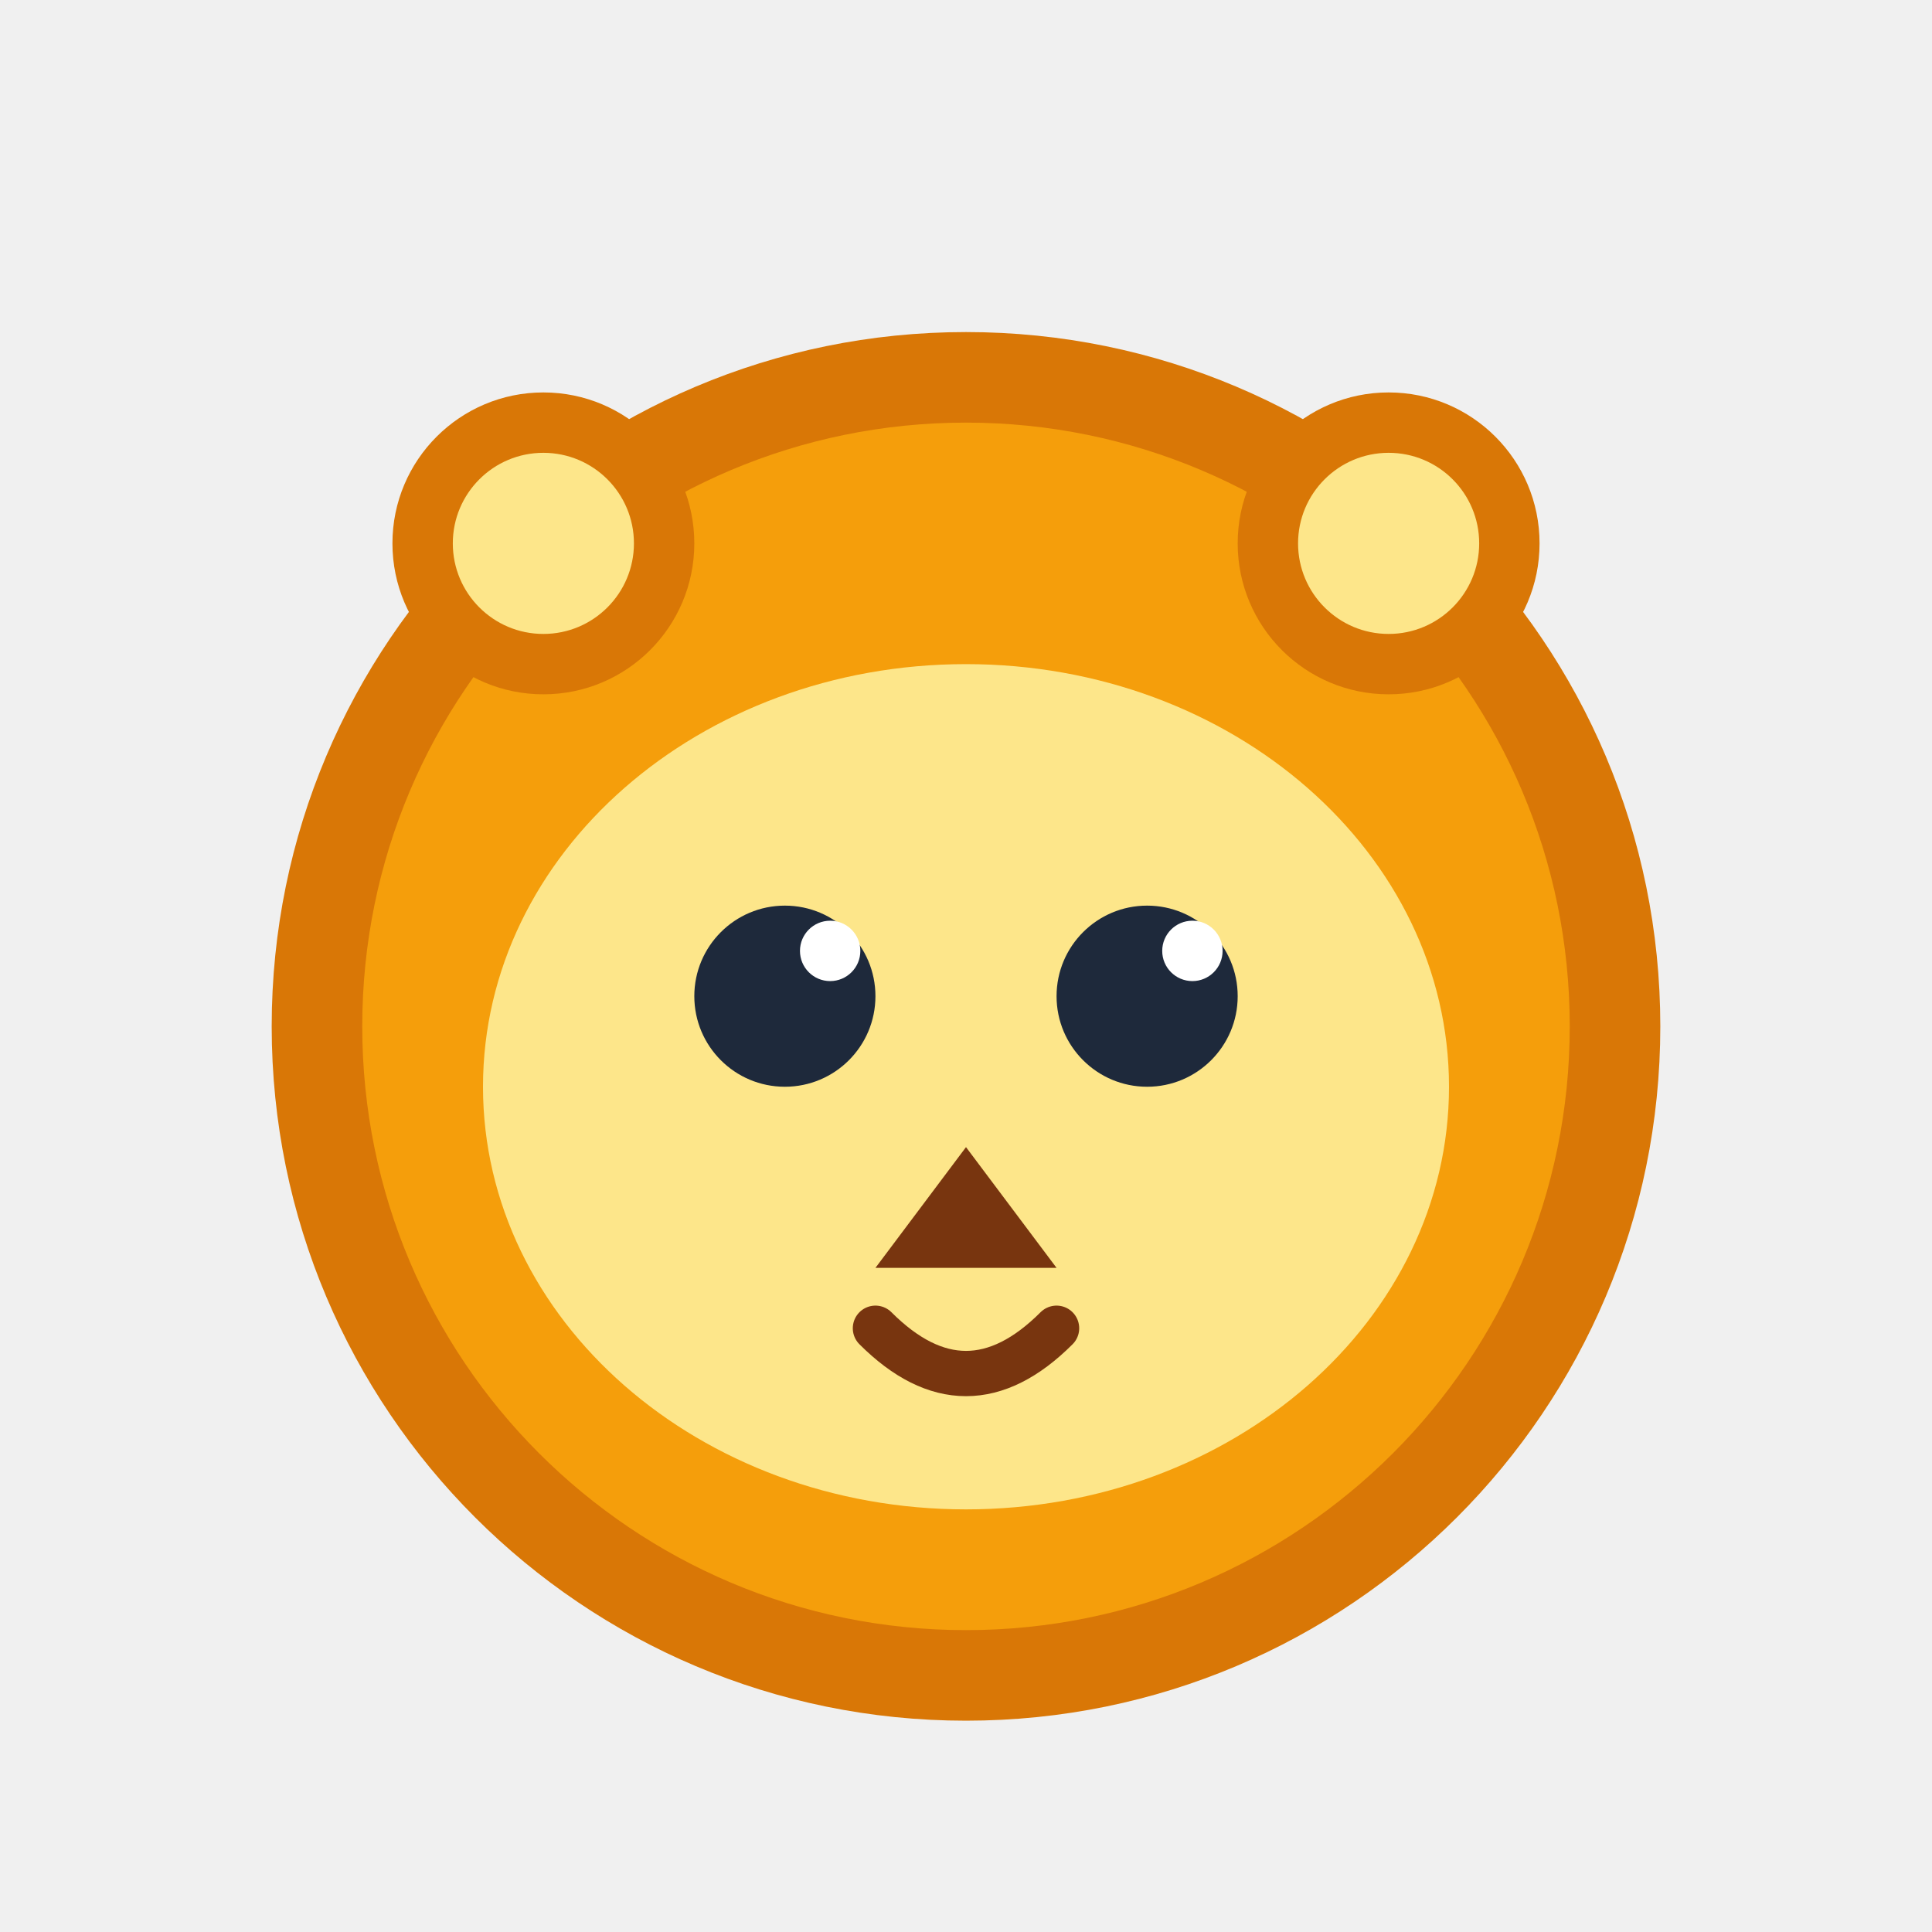
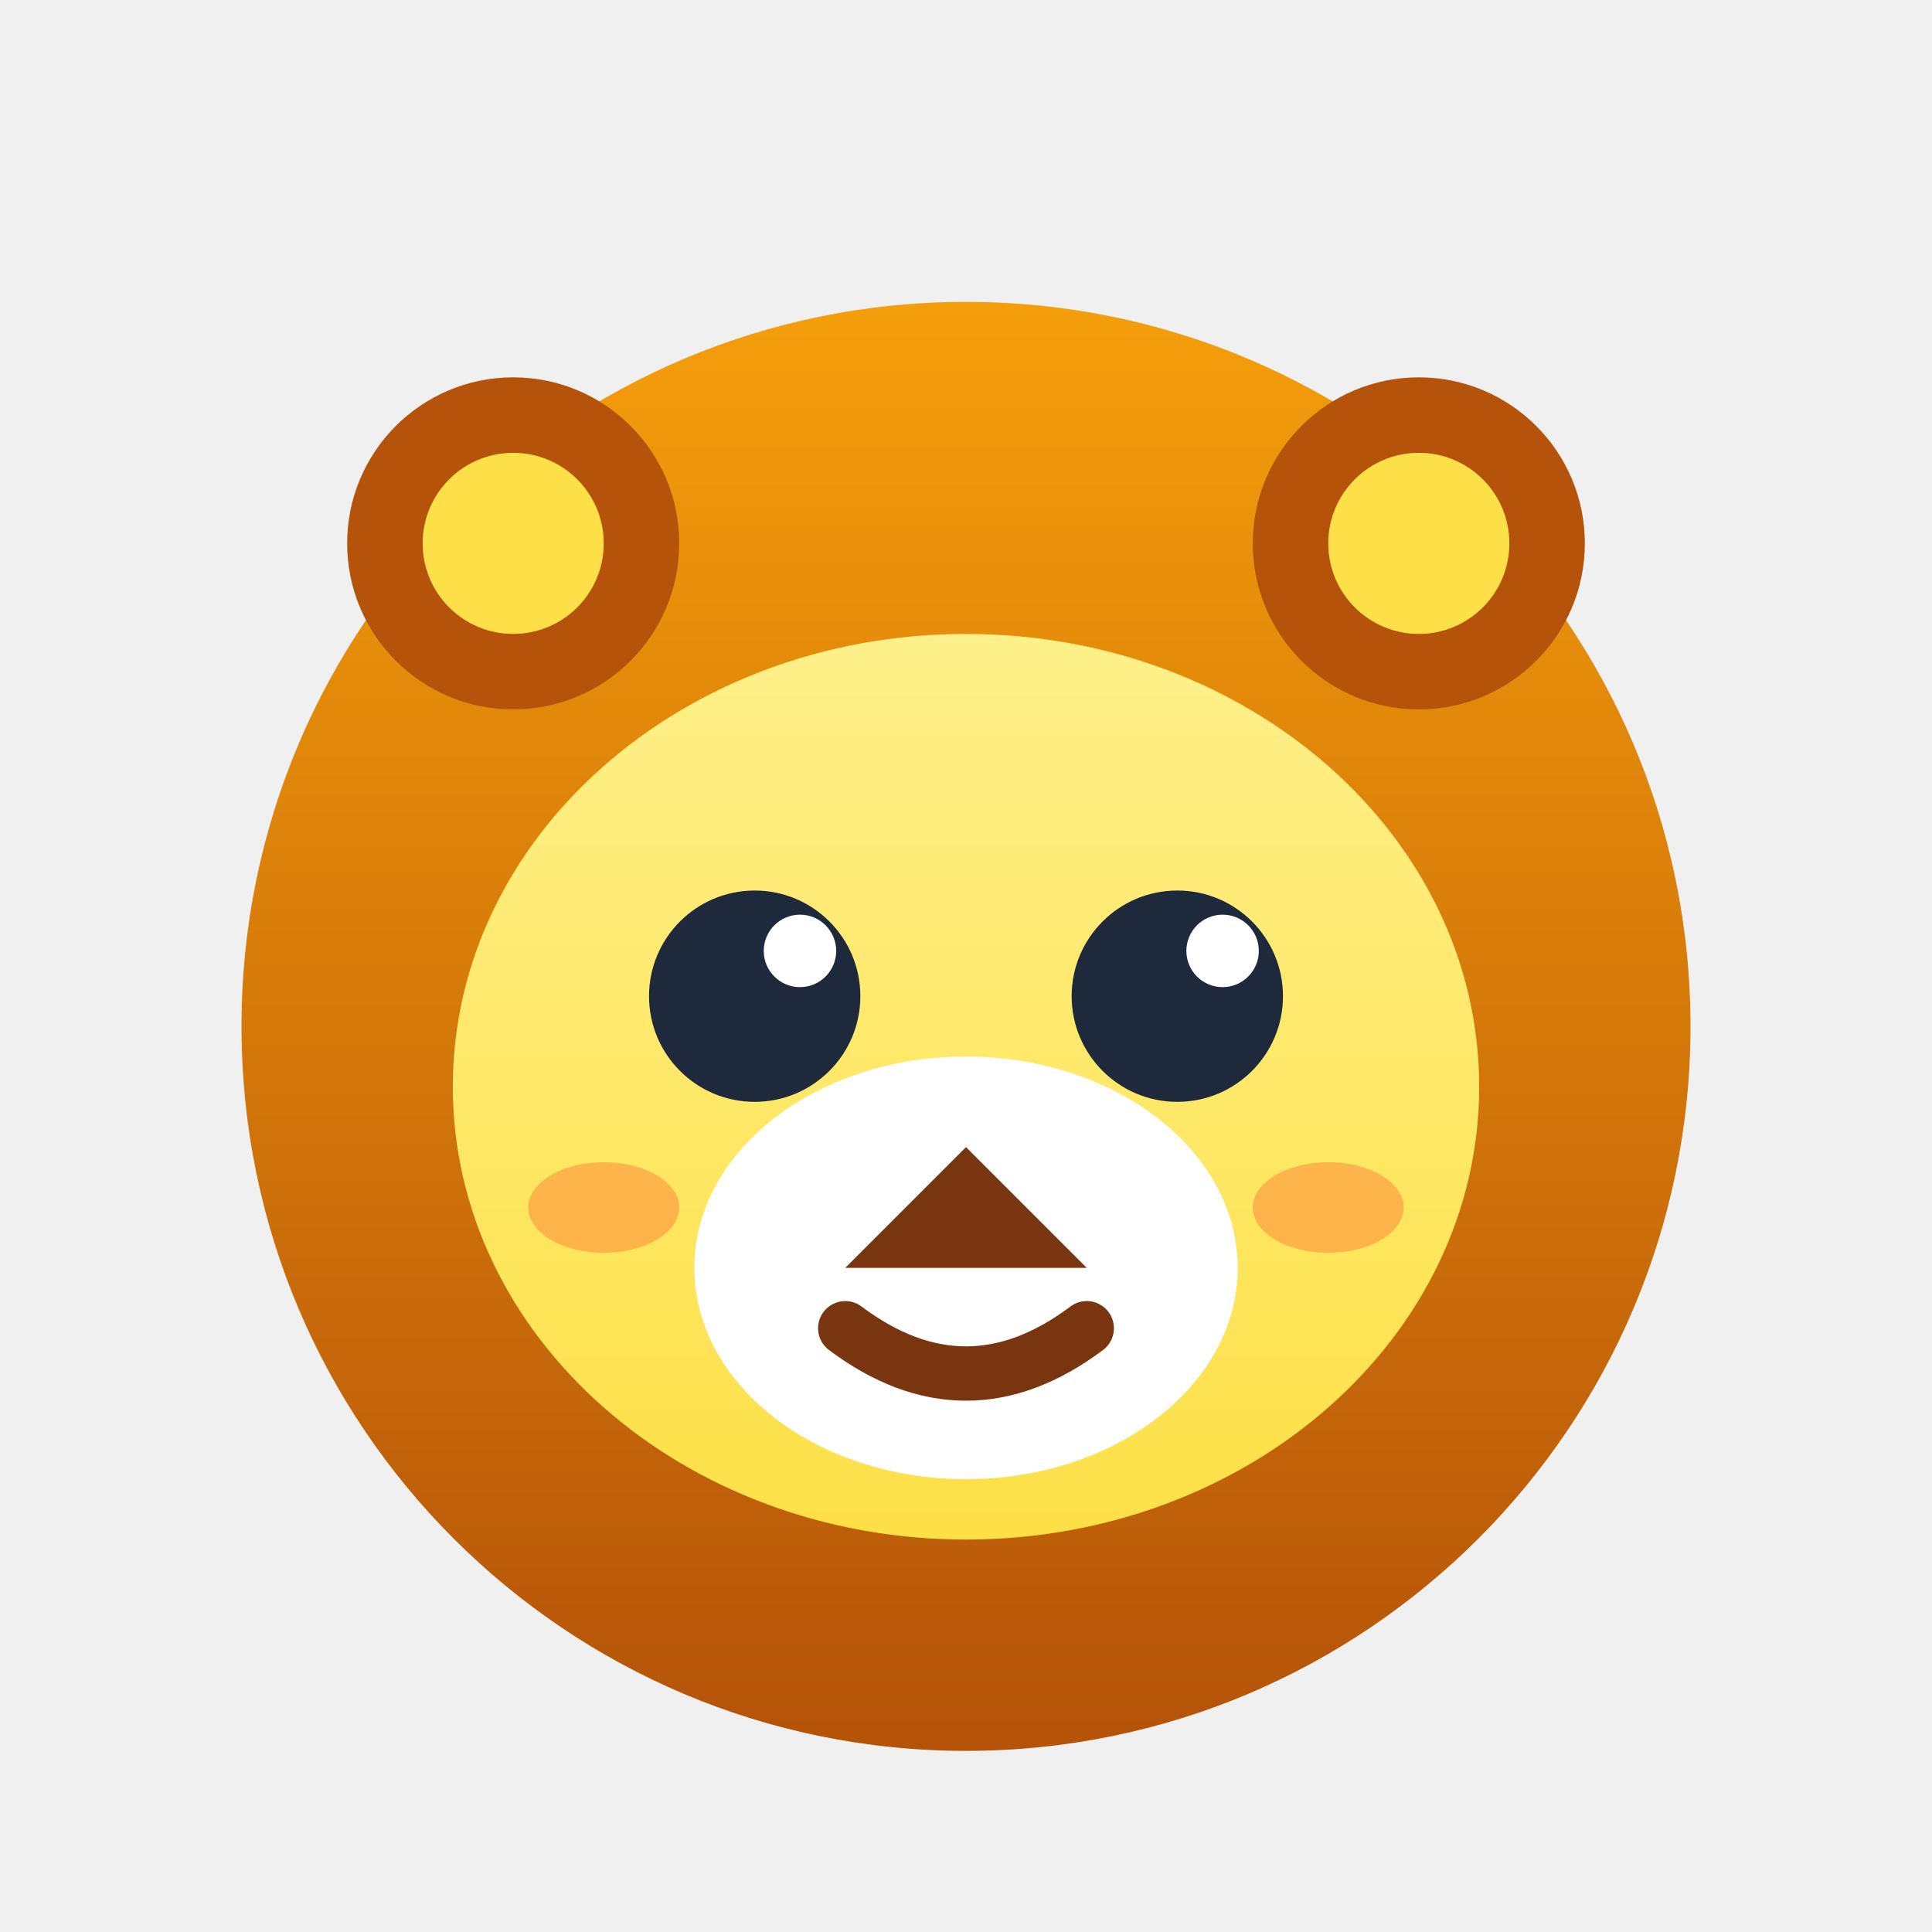
<svg xmlns="http://www.w3.org/2000/svg" viewBox="0 0 64 64" width="64" height="64">
-   <circle cx="32" cy="34" r="23" fill="#d97706" />
-   <circle cx="32" cy="34" r="20" fill="#f59e0b" />
-   <ellipse cx="32" cy="36" rx="16" ry="14" fill="#fde68a" />
-   <circle cx="18" cy="18" r="5" fill="#d97706" />
-   <circle cx="18" cy="18" r="3" fill="#fde68a" />
-   <circle cx="46" cy="18" r="5" fill="#d97706" />
-   <circle cx="46" cy="18" r="3" fill="#fde68a" />
-   <circle cx="26" cy="33" r="3" fill="#1e293b" />
-   <circle cx="27.5" cy="31.5" r="1" fill="#ffffff" />
-   <circle cx="38" cy="33" r="3" fill="#1e293b" />
-   <circle cx="39.5" cy="31.5" r="1" fill="#ffffff" />
-   <polygon points="32,38 29,42 35,42" fill="#78350f" />
-   <path d="M29 44 Q32 47 35 44" stroke="#78350f" stroke-width="1.5" fill="none" stroke-linecap="round" />
+   <defs>
+     <linearGradient id="lionMane" x1="0%" y1="0%" x2="0%" y2="100%">
+       <stop offset="0%" stop-color="#f59e0b" />
+       <stop offset="100%" stop-color="#b45309" />
+     </linearGradient>
+     <linearGradient id="lionFace" x1="0%" y1="0%" x2="0%" y2="100%">
+       <stop offset="0%" stop-color="#fef08a" />
+       <stop offset="100%" stop-color="#fde047" />
+     </linearGradient>
+   </defs>
+   <circle cx="32" cy="34" r="24" fill="url(#lionMane)" />
+   <circle cx="17" cy="18" r="5.5" fill="#b45309" />
+   <circle cx="17" cy="18" r="3" fill="#fde047" />
+   <circle cx="47" cy="18" r="5.5" fill="#b45309" />
+   <circle cx="47" cy="18" r="3" fill="#fde047" />
+   <ellipse cx="32" cy="36" rx="17" ry="15" fill="url(#lionFace)" />
+   <ellipse cx="32" cy="42" rx="9" ry="7" fill="#ffffff" />
+   <circle cx="25" cy="33" r="3.5" fill="#1e293b" />
+   <circle cx="26.5" cy="31.5" r="1.2" fill="#ffffff" />
+   <circle cx="39" cy="33" r="3.5" fill="#1e293b" />
+   <circle cx="40.5" cy="31.5" r="1.2" fill="#ffffff" />
+   <polygon points="32,38 28,42 36,42" fill="#78350f" />
+   <path d="M28 44 Q32 47 36 44" stroke="#78350f" stroke-width="1.8" fill="none" stroke-linecap="round" />
+   <ellipse cx="20" cy="40" rx="2.5" ry="1.5" fill="#fb923c" opacity="0.6" />
+   <ellipse cx="44" cy="40" rx="2.5" ry="1.5" fill="#fb923c" opacity="0.6" />
</svg>
